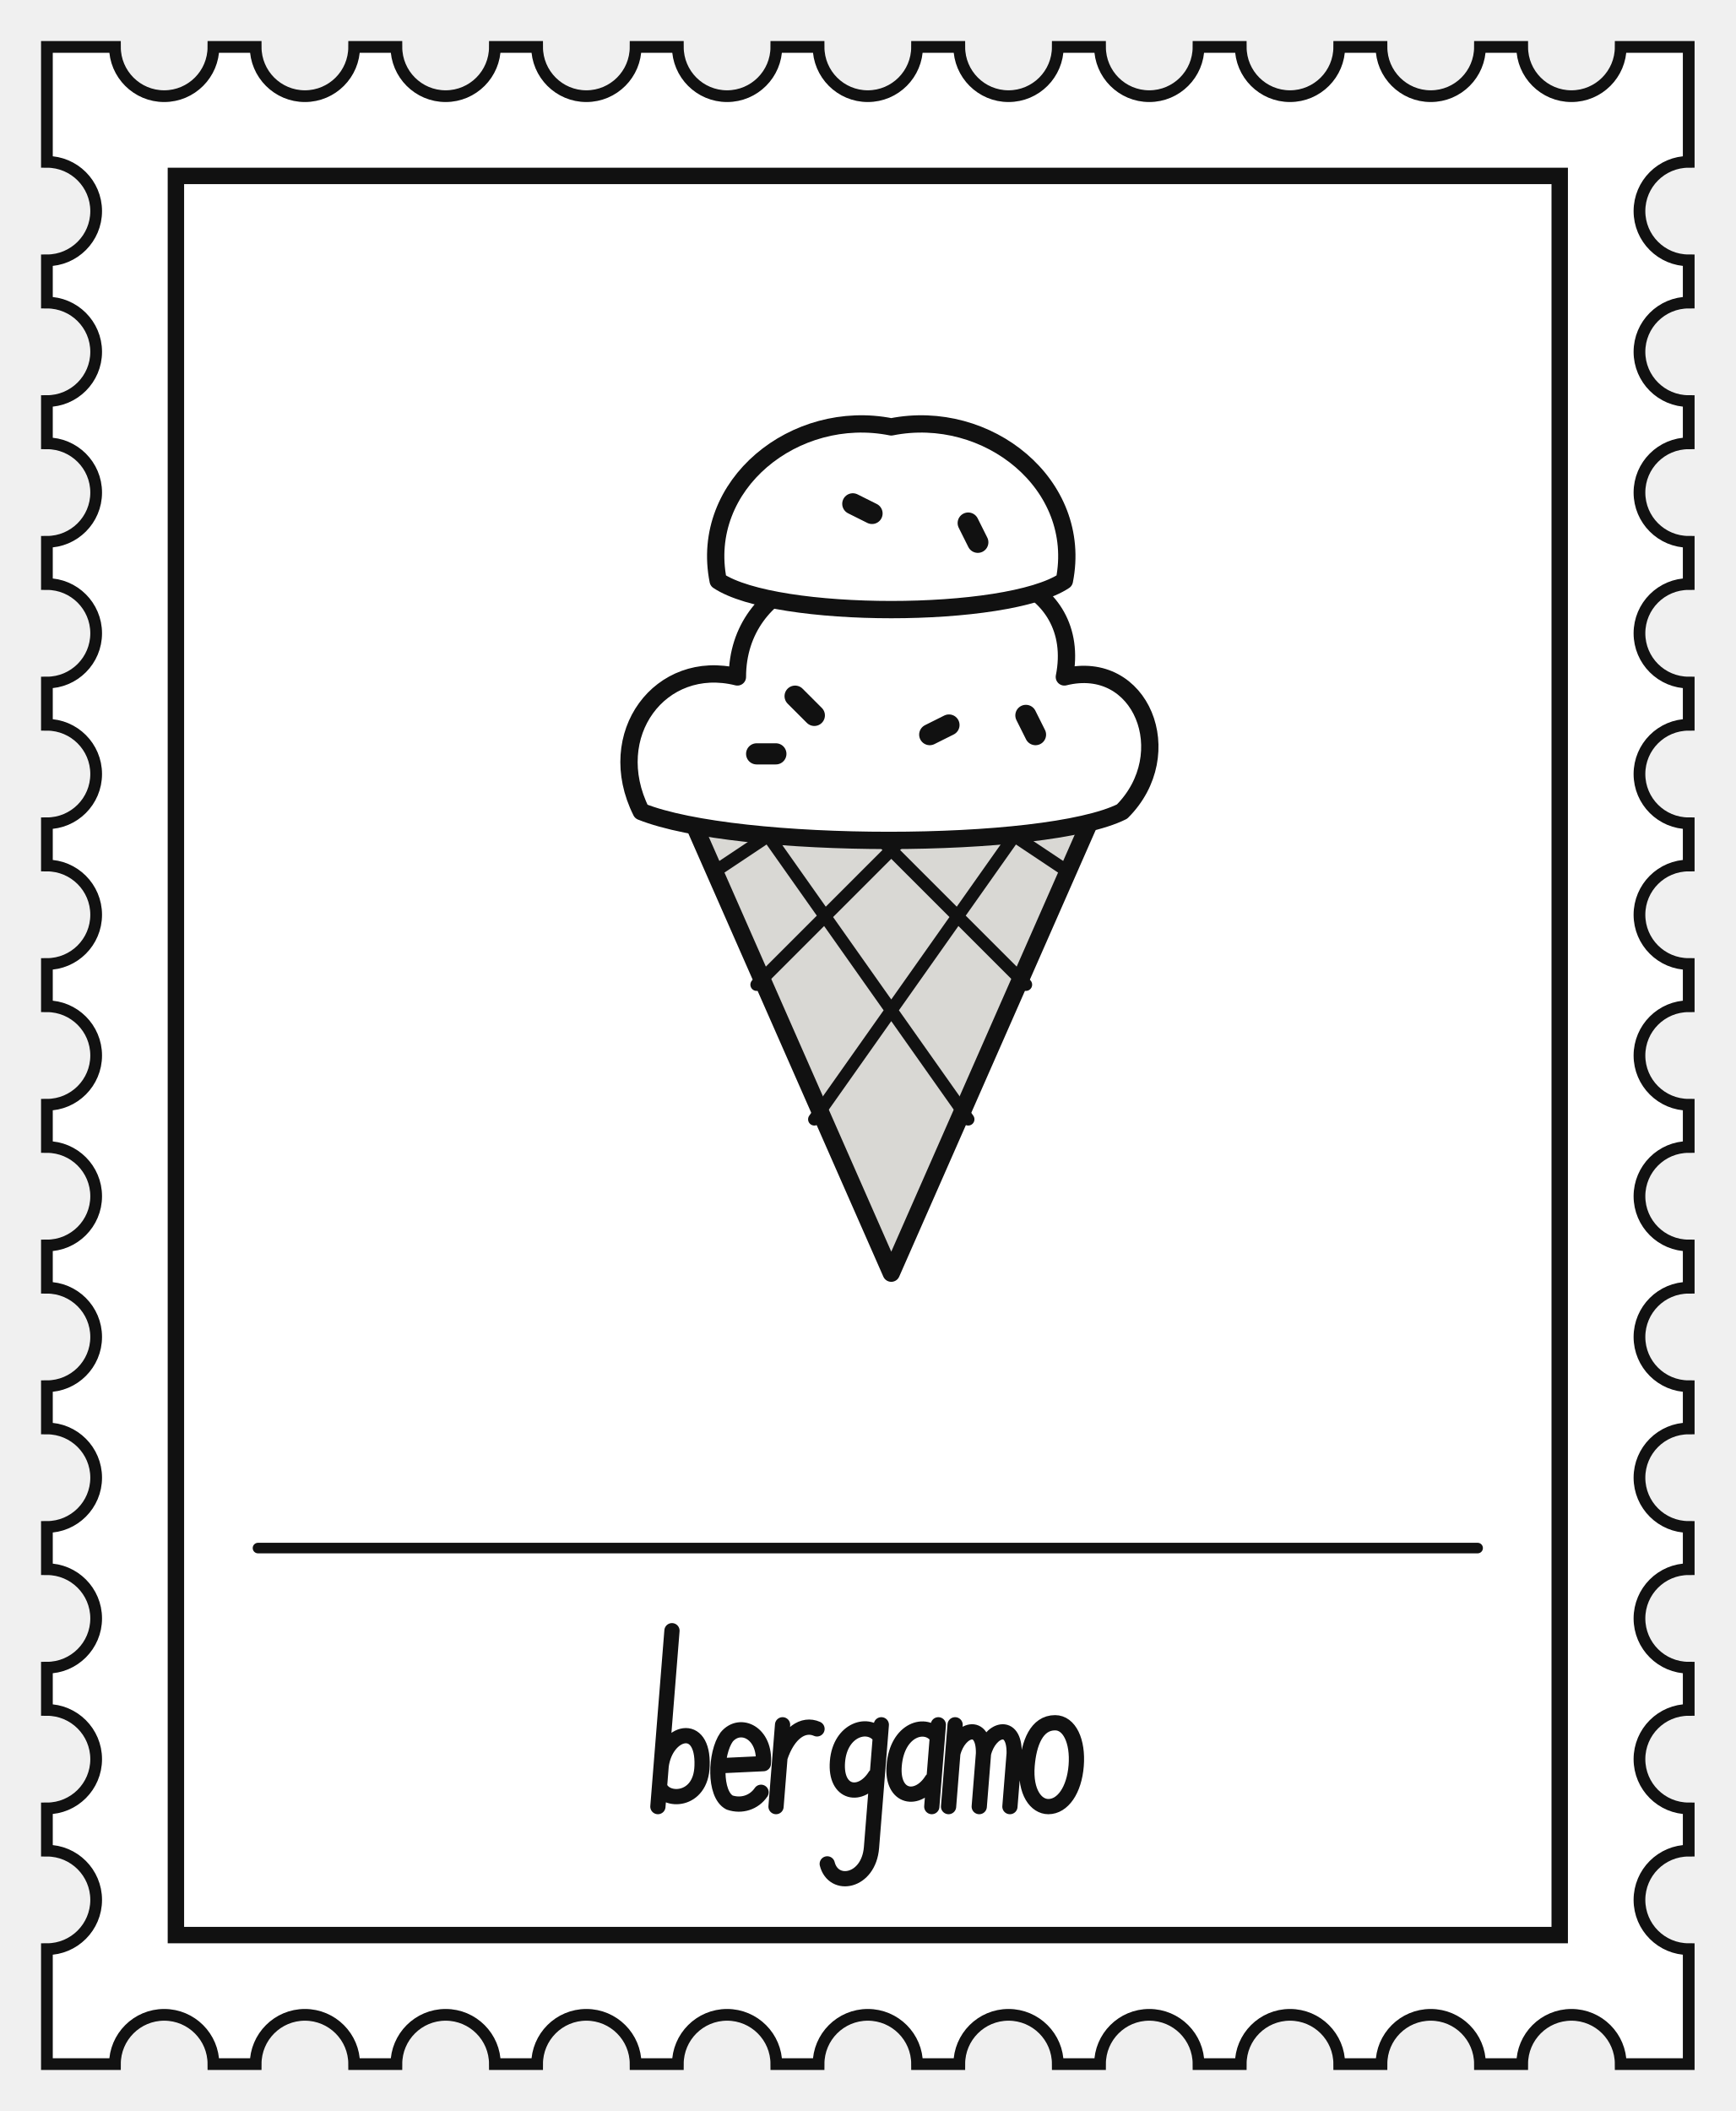
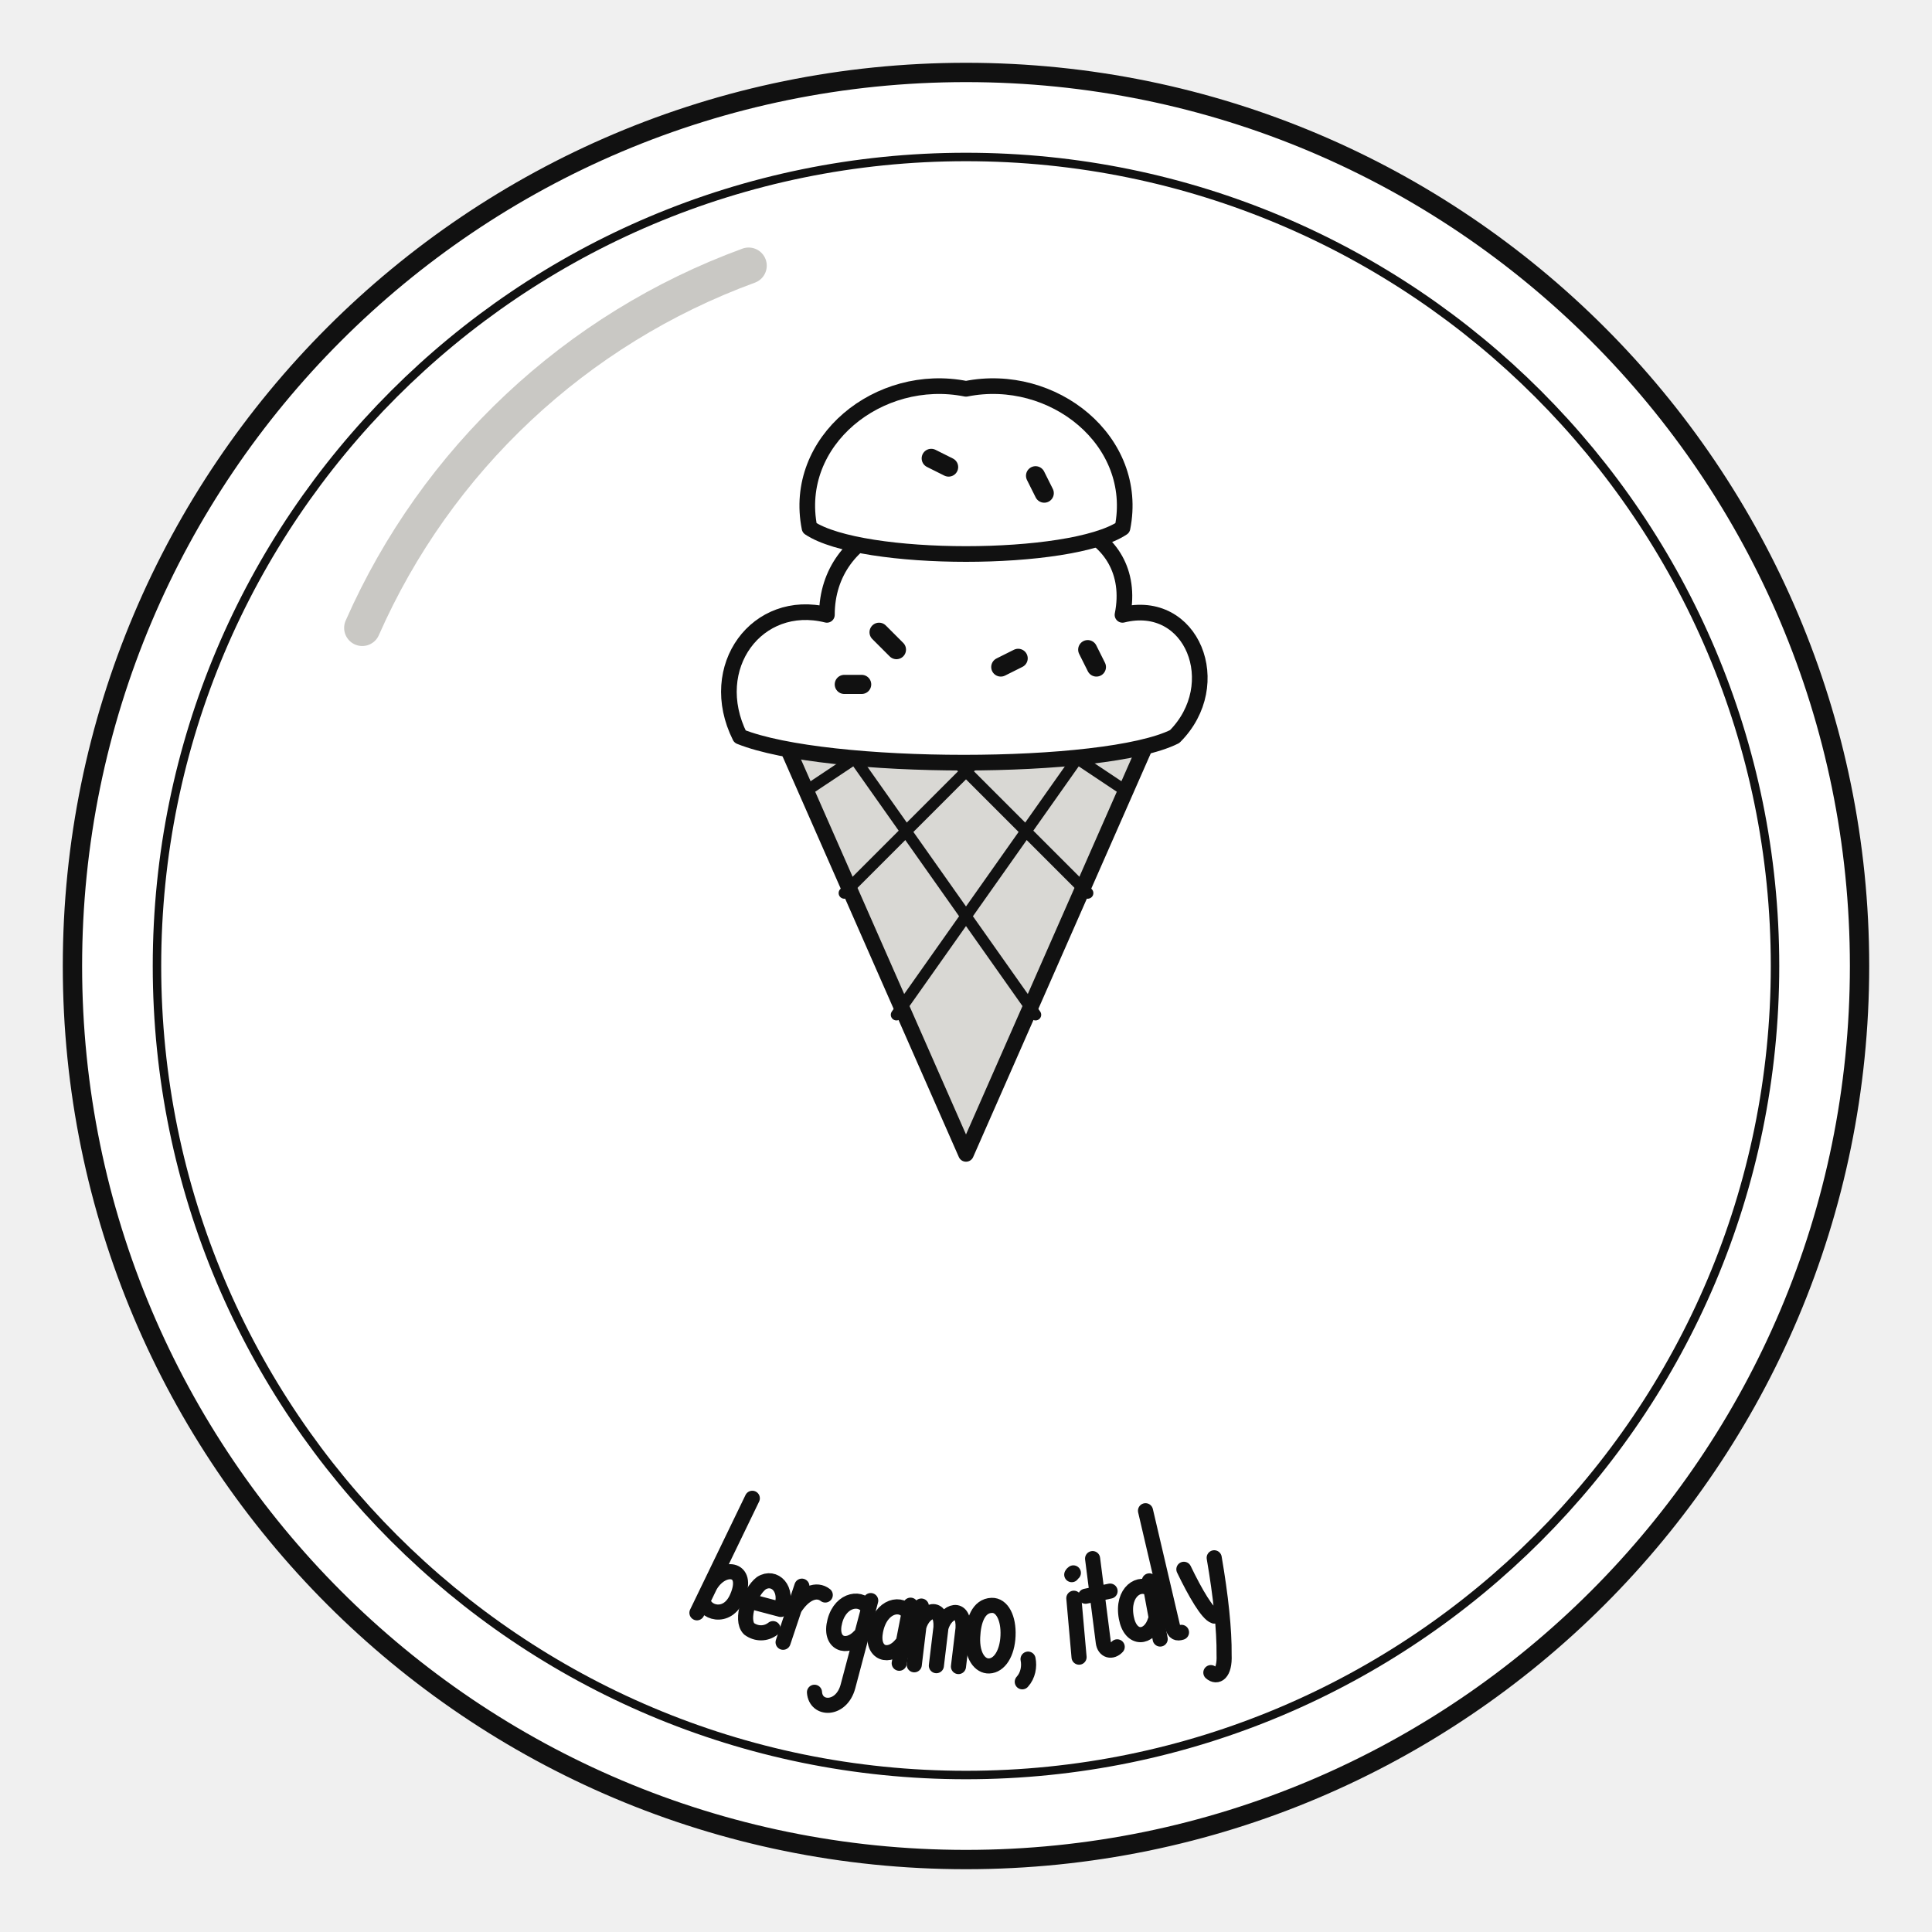
- <svg xmlns="http://www.w3.org/2000/svg" viewBox="-4 -4 148 180" role="img" aria-label="Ice cream cone, for Bergamo, Italy">
-   <path d="M0,0 L5.8,0 A4.2,4.2 0 0 0 14.2,0 L17.8,0 A4.2,4.2 0 0 0 26.2,0 L29.8,0 A4.2,4.2 0 0 0 38.2,0 L41.8,0 A4.2,4.2 0 0 0 50.2,0 L53.8,0 A4.2,4.2 0 0 0 62.2,0 L65.8,0 A4.2,4.2 0 0 0 74.2,0 L77.8,0 A4.2,4.2 0 0 0 86.2,0 L89.8,0 A4.2,4.2 0 0 0 98.2,0 L101.8,0 A4.2,4.2 0 0 0 110.2,0 L113.8,0 A4.2,4.2 0 0 0 122.2,0 L125.8,0 A4.2,4.2 0 0 0 134.2,0 L140,0 L140,9.8 A4.2,4.2 0 0 0 140,18.2 L140,21.8 A4.2,4.2 0 0 0 140,30.2 L140,33.8 A4.2,4.2 0 0 0 140,42.2 L140,45.8 A4.2,4.2 0 0 0 140,54.2 L140,57.8 A4.2,4.2 0 0 0 140,66.2 L140,69.8 A4.2,4.2 0 0 0 140,78.2 L140,81.8 A4.2,4.2 0 0 0 140,90.2 L140,93.8 A4.2,4.2 0 0 0 140,102.2 L140,105.8 A4.2,4.2 0 0 0 140,114.2 L140,117.8 A4.2,4.2 0 0 0 140,126.2 L140,129.8 A4.2,4.2 0 0 0 140,138.2 L140,141.8 A4.2,4.2 0 0 0 140,150.2 L140,153.8 A4.2,4.2 0 0 0 140,162.2 L140,172 L134.2,172 A4.2,4.2 0 0 0 125.8,172 L122.2,172 A4.2,4.2 0 0 0 113.8,172 L110.2,172 A4.2,4.2 0 0 0 101.8,172 L98.2,172 A4.2,4.2 0 0 0 89.8,172 L86.2,172 A4.2,4.2 0 0 0 77.8,172 L74.2,172 A4.2,4.2 0 0 0 65.8,172 L62.2,172 A4.2,4.2 0 0 0 53.8,172 L50.2,172 A4.2,4.2 0 0 0 41.8,172 L38.2,172 A4.2,4.2 0 0 0 29.8,172 L26.2,172 A4.2,4.2 0 0 0 17.8,172 L14.2,172 A4.2,4.2 0 0 0 5.8,172 L0,172 L0,162.2 A4.2,4.2 0 0 0 0,153.8 L0,150.2 A4.2,4.2 0 0 0 0,141.8 L0,138.2 A4.2,4.2 0 0 0 0,129.8 L0,126.2 A4.2,4.2 0 0 0 0,117.8 L0,114.2 A4.2,4.2 0 0 0 0,105.8 L0,102.2 A4.2,4.2 0 0 0 0,93.8 L0,90.2 A4.2,4.2 0 0 0 0,81.8 L0,78.2 A4.2,4.2 0 0 0 0,69.8 L0,66.2 A4.2,4.2 0 0 0 0,57.8 L0,54.2 A4.2,4.2 0 0 0 0,45.8 L0,42.2 A4.2,4.2 0 0 0 0,33.8 L0,30.2 A4.2,4.2 0 0 0 0,21.8 L0,18.2 A4.2,4.2 0 0 0 0,9.8 Z" fill="#fff" stroke="#111" stroke-width="1" />
-   <rect x="11" y="11" width="118" height="150" fill="none" stroke="#111" stroke-width="1.4" />
+ <svg xmlns="http://www.w3.org/2000/svg" viewBox="0 0 160 160" role="img" aria-label="Pin: an ice cream cone">
+   <circle cx="80" cy="80" r="74" fill="#fff" stroke="#111" stroke-width="1.6" />
+   <circle cx="80" cy="80" r="67" fill="none" stroke="#111" stroke-width="0.7" />
+   <path d="M30,52 A56,56 0 0 1 62,22" fill="none" stroke="#c9c8c4" stroke-width="3" stroke-linecap="round" />
  <g fill="none" stroke="#111" stroke-width="1.8" stroke-linecap="round" stroke-linejoin="round">
-     <g transform="translate(6.4 16) scale(0.82)">
+     <g transform="translate(22.4 17.8) scale(0.72)">
      <path d="M58,58 L80,108 L102,58 Z" fill="#d9d8d4" />
      <path d="M64,58 L88,92 M74,58 L94,78 M86,58 L98,66 M96,58 L72,92 M86,58 L66,78 M74,58 L62,66" stroke-width="1.3" />
      <path d="M54,60 C50,52 56,44 64,46 C64,36 76,32 82,38 C88,32 100,36 98,46 C106,44 110,54 104,60 C96,64 64,64 54,60 Z" fill="#fff" />
      <path d="M62,36 C60,26 70,18 80,20 C90,18 100,26 98,36 C92,40 68,40 62,36 Z" fill="#fff" />
      <path d="M70,48 l2,2 M84,52 l2,-1 M94,50 l1,2 M76,28 l2,1 M88,30 l1,2 M66,54 l2,0" stroke-width="2.2" />
    </g>
-     <path d="M18,128 L122,128" stroke-width="0.9" />
-     <g transform="translate(52.1 134.0) scale(0.1744)" stroke-width="7.45">
-       <path d="M6.88,6 L0,92 M1.6,72 C3.96,55 22.36,50 21.6,72 C21.16,90 3.16,90 0.8,82 M30.48,72 L51.56,71 C52.76,56 40.24,50 33.6,58 C27.96,66 27.36,86 35.04,90 C40.88,92 47.04,90 50.44,85 M60.96,52 L57.76,92 M59.68,68 C63.64,56 71.04,51 77.8,54 M108.76,58 C103.4,50 89.08,54 87.8,70 C86.52,86 99.36,88 106.24,77 M109.24,52 L104.44,112 C103.08,129 85.84,132 82.8,120 M136.64,58 C131.28,50 116.96,54 115.52,72 C114.24,88 127.08,90 133.96,79 M137.12,52 L133.92,92 M145.32,52 L142.12,92 M144.2,66 C147.16,54 159.48,50 159.2,66 L157.12,92 M159.2,66 C162.16,54 174.48,50 174.2,66 L172.12,92 M194.2,51 C185.2,51 181.4,61 180.52,72 C179.48,85 184.92,92 190.92,92 C197.92,92 203.56,84 204.52,72 C205.48,60 201.2,51 194.2,51" />
-     </g>
+   </g>
+   <g fill="none" stroke="#111" stroke-width="10.24" stroke-linecap="round" stroke-linejoin="round">
+     <path transform="translate(58.99 134.06) rotate(21.23) scale(0.1221) translate(-11.18 0)" d="M6.88,-86 L0,0 M1.6,-20 C3.96,-37 22.36,-42 21.6,-20 C21.16,-2 3.16,-2 0.8,-10" />
+     <path transform="translate(62.55 135.31) rotate(17.51) scale(0.1221) translate(-12.70 0)" d="M3.12,-20 L24.2,-21 C25.4,-36 12.88,-42 6.24,-34 C0.6,-26 0,-6 7.68,-2 C13.52,0 19.68,-2 23.08,-7" />
+     <path transform="translate(66.04 136.30) rotate(13.93) scale(0.1221) translate(-10.02 0)" d="M3.2,-40 L0,0 M1.92,-24 C5.88,-36 13.28,-41 20.04,-38" />
+     <path transform="translate(69.65 137.07) rotate(10.28) scale(0.1221) translate(-13.22 0)" d="M25.96,-34 C20.6,-42 6.28,-38 5,-22 C3.72,-6 16.56,-4 23.44,-15 M26.44,-40 L21.64,20 C20.28,37 3.04,40 0,28" />
+     <path transform="translate(73.47 137.63) rotate(6.46) scale(0.1221) translate(-11.44 0)" d="M22.4,-34 C17.04,-42 2.72,-38 1.28,-20 C0,-4 12.84,-2 19.72,-13 M22.88,-40 L19.68,0" />
+     <path transform="translate(77.69 137.95) rotate(2.28) scale(0.1221) translate(-16.18 0)" d="M3.2,-40 L0,0 M2.08,-26 C5.04,-38 17.36,-42 17.08,-26 L15,0 M17.08,-26 C20.04,-38 32.36,-42 32.08,-26 L30,0" />
+     <path transform="translate(82.10 137.96) rotate(-2.08) scale(0.1221) translate(-13.00 0)" d="M14.72,-41 C5.72,-41 1.92,-31 1.04,-20 C0,-7 5.44,0 11.44,0 C18.44,0 24.08,-8 25.04,-20 C26,-32 21.72,-41 14.72,-41" />
+     <path transform="translate(84.89 137.79) rotate(-4.84) scale(0.1221) translate(-2.90 0)" d="M5.2,-3 C5.8,2 4.32,8 0,12" />
+     <path transform="translate(89.71 137.18) rotate(-9.64) scale(0.1221) translate(-2.88 0)" d="M3.2,-40 L0,0 M4.48,-56 C4.93,-56.6 5.34,-56.8 5.76,-57" />
+     <path transform="translate(91.92 136.76) rotate(-11.86) scale(0.1221) translate(-8.50 0)" d="M9.92,-64 L5.36,-7 C4.88,-1 9.72,1 13.96,-2 M0,-40 L17,-40" />
+     <path transform="translate(95.11 136.00) rotate(-15.11) scale(0.1221) translate(-11.44 0)" d="M22.4,-34 C17.04,-42 2.72,-38 1.28,-20 C0,-4 12.84,-2 19.72,-13 M22.88,-40 L19.68,0" />
+     <path transform="translate(97.67 135.24) rotate(-17.74) scale(0.1221) translate(-3.40 0)" d="M6.8,-86 L0.4,-6 C0,-1 1.92,0 4.92,0" />
+     <path transform="translate(100.59 134.22) rotate(-20.79) scale(0.1221) translate(-14.88 0)" d="M7.76,-40 C9.32,-22 12.04,-6 15.8,-3 M29.76,-40 C24.68,-14 18.92,8 12.64,24 C8.68,36 2.6,37 0,32" />
  </g>
</svg>
